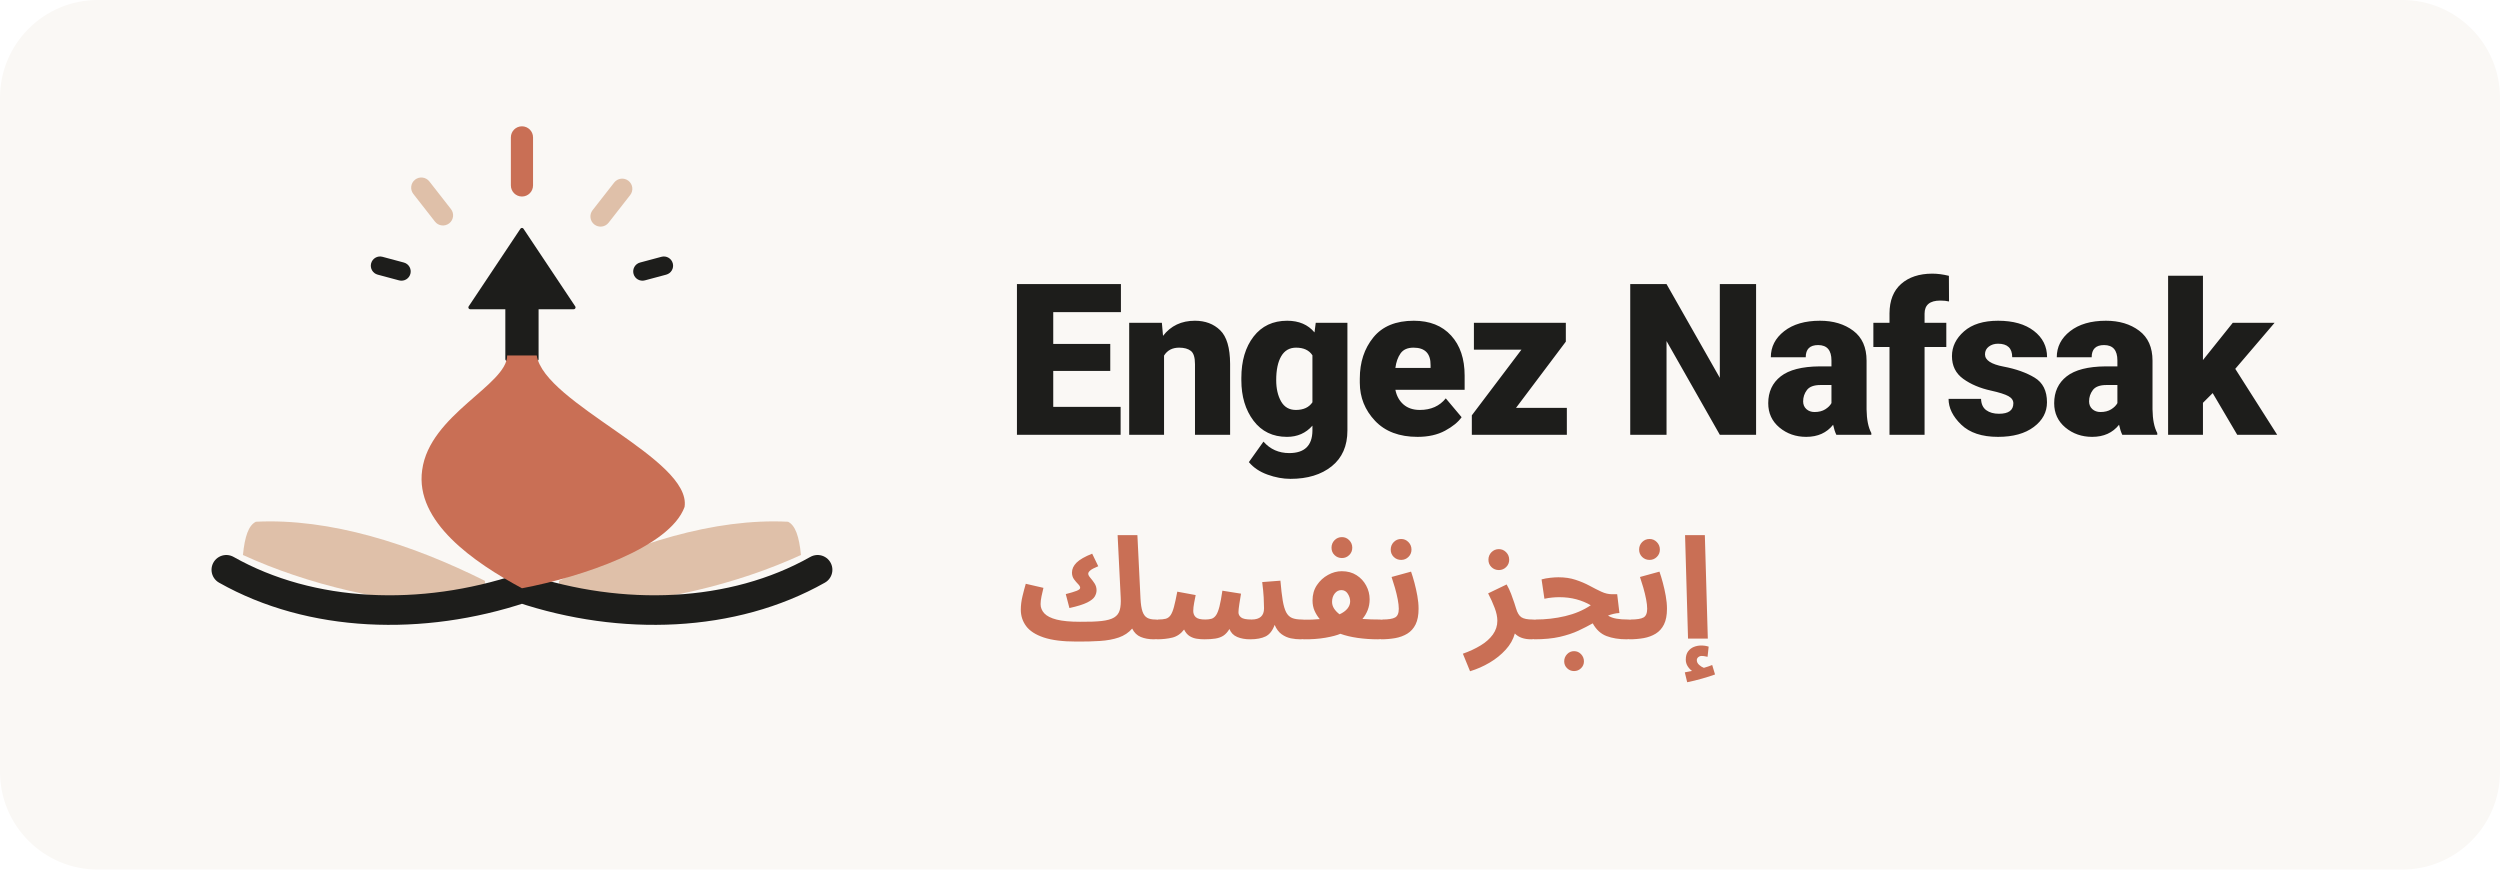
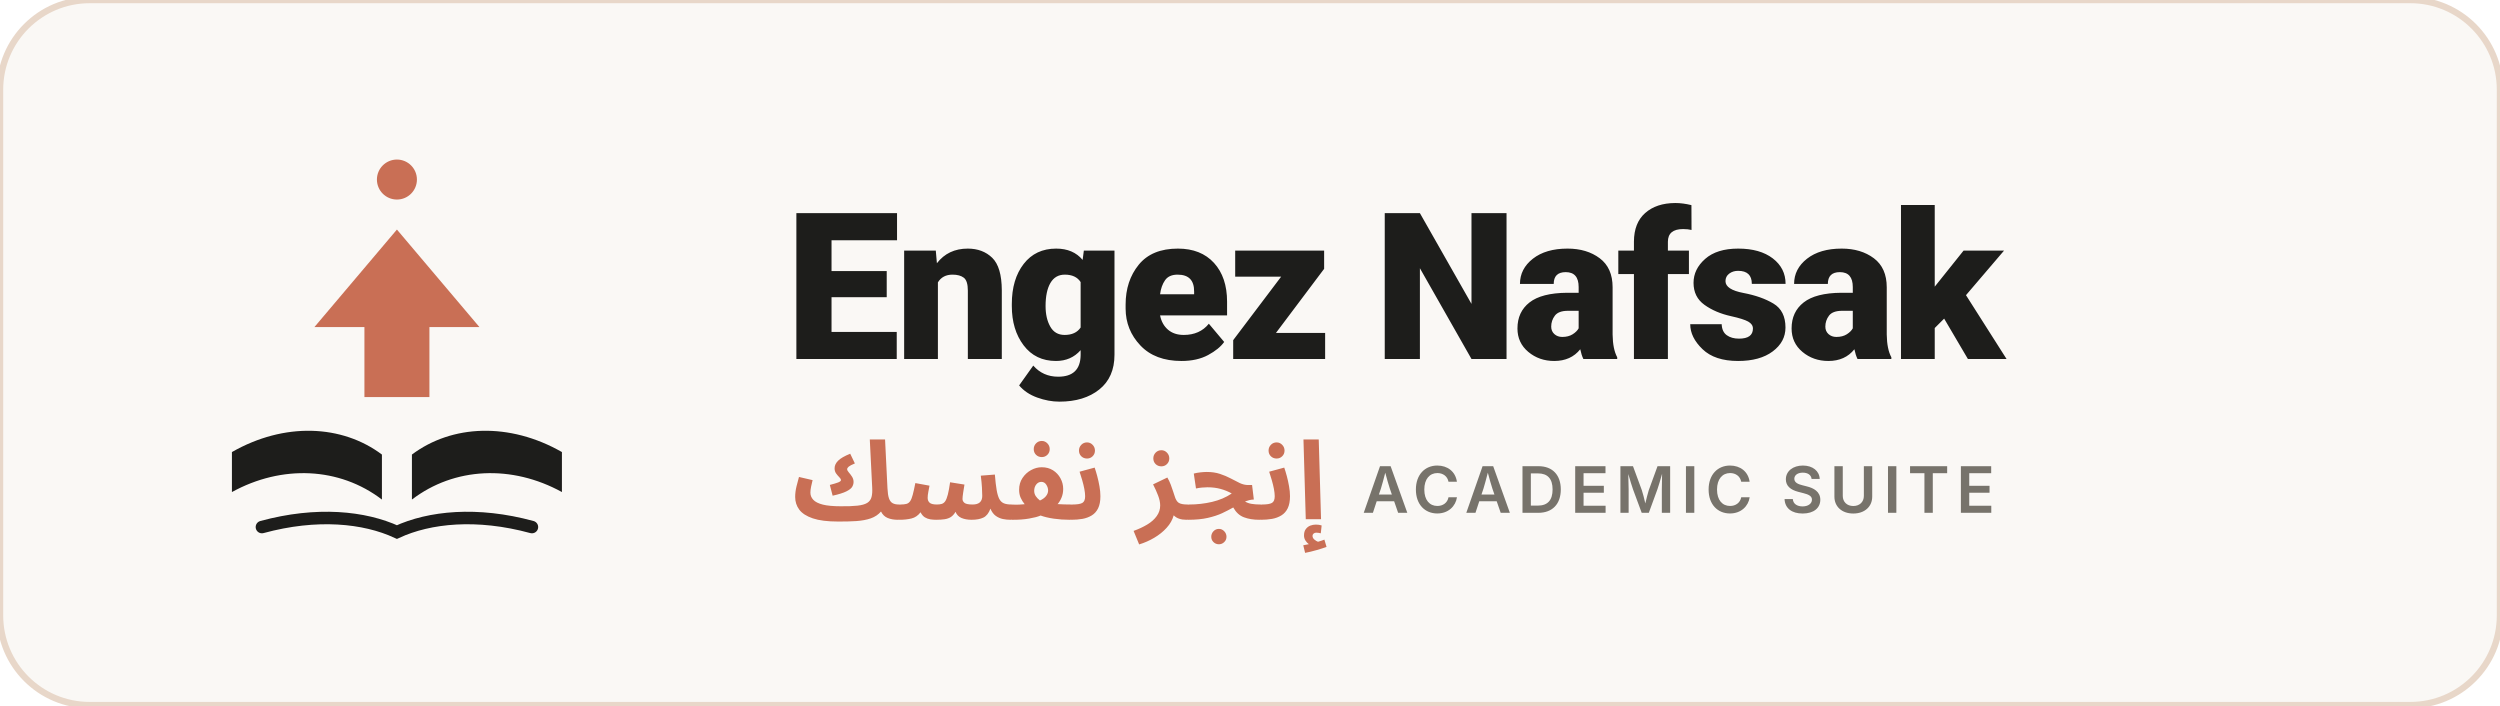
- <svg xmlns="http://www.w3.org/2000/svg" viewBox="0 0 920 320" width="920" height="320" fill="none">
-   <rect width="920" height="320" rx="36" fill="#FAF8F5" />
-   <g transform="translate(18, -12) scale(0.68)">
-     <rect x="250" y="86" width="12" height="38" rx="6" fill="#C96F55" />
-     <rect x="202" y="112" width="11" height="30" rx="5.5" fill="#DFC0A9" transform="rotate(-38 207 127)" />
-     <rect x="299" y="112" width="11" height="30" rx="5.5" fill="#DFC0A9" transform="rotate(38 304 127)" />
-     <rect x="180" y="152" width="10" height="22" rx="5" fill="#1D1D1B" transform="rotate(-75 185 163)" />
-     <rect x="322" y="152" width="10" height="22" rx="5" fill="#1D1D1B" transform="rotate(75 327 163)" />
-     <g fill="#1D1D1B">
-       <path d="M 256 142 L 284 184 L 264 184 L 264 212 L 248 212 L 248 184 L 228 184 Z" stroke="#1D1D1B" stroke-width="2" stroke-linejoin="round" />
-     </g>
-     <path d="M 112 300 C 152 298, 196 312, 236 332 C 236 338, 232 344, 226 346 C 182 344, 140 334, 105 318 C 106 308, 108 302, 112 300 Z" fill="#DFC0A9" />
-     <path d="M 400 300 C 360 298, 316 312, 276 332 C 276 338, 280 344, 286 346 C 330 344, 372 334, 407 318 C 406 308, 404 302, 400 300 Z" fill="#DFC0A9" />
-     <path d="M 96 326 C 142 352, 202 354, 256 336 C 310 354, 370 352, 416 326" fill="none" stroke="#1D1D1B" stroke-width="16" stroke-linecap="round" stroke-linejoin="round" />
-     <path d="M 248 210 C 248 226, 206 242, 202 272 C 198 300, 230 322, 256 336 C 288 330, 336 314, 344 292 C 348 266, 268 236, 264 210 Z" fill="#C96F55" />
+ <svg xmlns="http://www.w3.org/2000/svg" viewBox="0 0 780 220" width="780" height="220" fill="none">
+   <rect width="780" height="220" rx="28" fill="#FAF8F5" stroke="#E8D7C9" stroke-width="2" />
+   <g transform="translate(24, 10) scale(0.39)">
+     <circle cx="256" cy="118" r="16" fill="#C96F55" />
+     <path d="M 256 158           L 322 236           H 282           V 292           H 230           V 236           H 190           Z" fill="#C96F55" />
+     <path d="M 124 336           C 166 312, 212 314, 244 338           L 244 374           C 210 348, 164 346, 124 368           Z" fill="#1D1D1B" />
+     <path d="M 388 336           C 346 312, 300 314, 268 338           L 268 374           C 302 348, 348 346, 388 368           Z" fill="#1D1D1B" />
+     <path d="M 148 396           C 192 384, 230 388, 256 400           C 282 388, 320 384, 364 396" stroke="#1D1D1B" stroke-width="10" stroke-linecap="round" fill="none" />
  </g>
-   <g transform="translate(370, 0)">
-     <text x="0" y="160" font-family="system-ui, -apple-system, BlinkMacSystemFont, 'Segoe UI', Roboto, 'Plus Jakarta Sans', sans-serif" font-size="78" font-weight="800" letter-spacing="-1.5" fill="#1D1D1B">Engez Nafsak</text>
-     <text x="4" y="235" font-family="'Noto Sans Arabic', 'Cairo', 'Almarai', 'Segoe UI', Tahoma, sans-serif" font-size="52" font-weight="700" letter-spacing="1" fill="#C96F55">إنجز نفسك</text>
+   <g transform="translate(245, 0)">
+     <text x="0" y="112" font-family="system-ui, -apple-system, BlinkMacSystemFont, 'Segoe UI', Roboto, 'Plus Jakarta Sans', sans-serif" font-size="64" font-weight="800" letter-spacing="-1.5" fill="#1D1D1B">Engez Nafsak</text>
+     <text x="2" y="162" font-family="'Noto Sans Arabic', 'Cairo', 'Almarai', system-ui, sans-serif" font-size="34" font-weight="700" letter-spacing="0.5" fill="#C96F55">إنجز نفسك</text>
+     <text x="180" y="160" font-family="system-ui, -apple-system, sans-serif" font-size="20" font-weight="600" letter-spacing="2" fill="#77736B">ACADEMIC SUITE</text>
  </g>
</svg>
